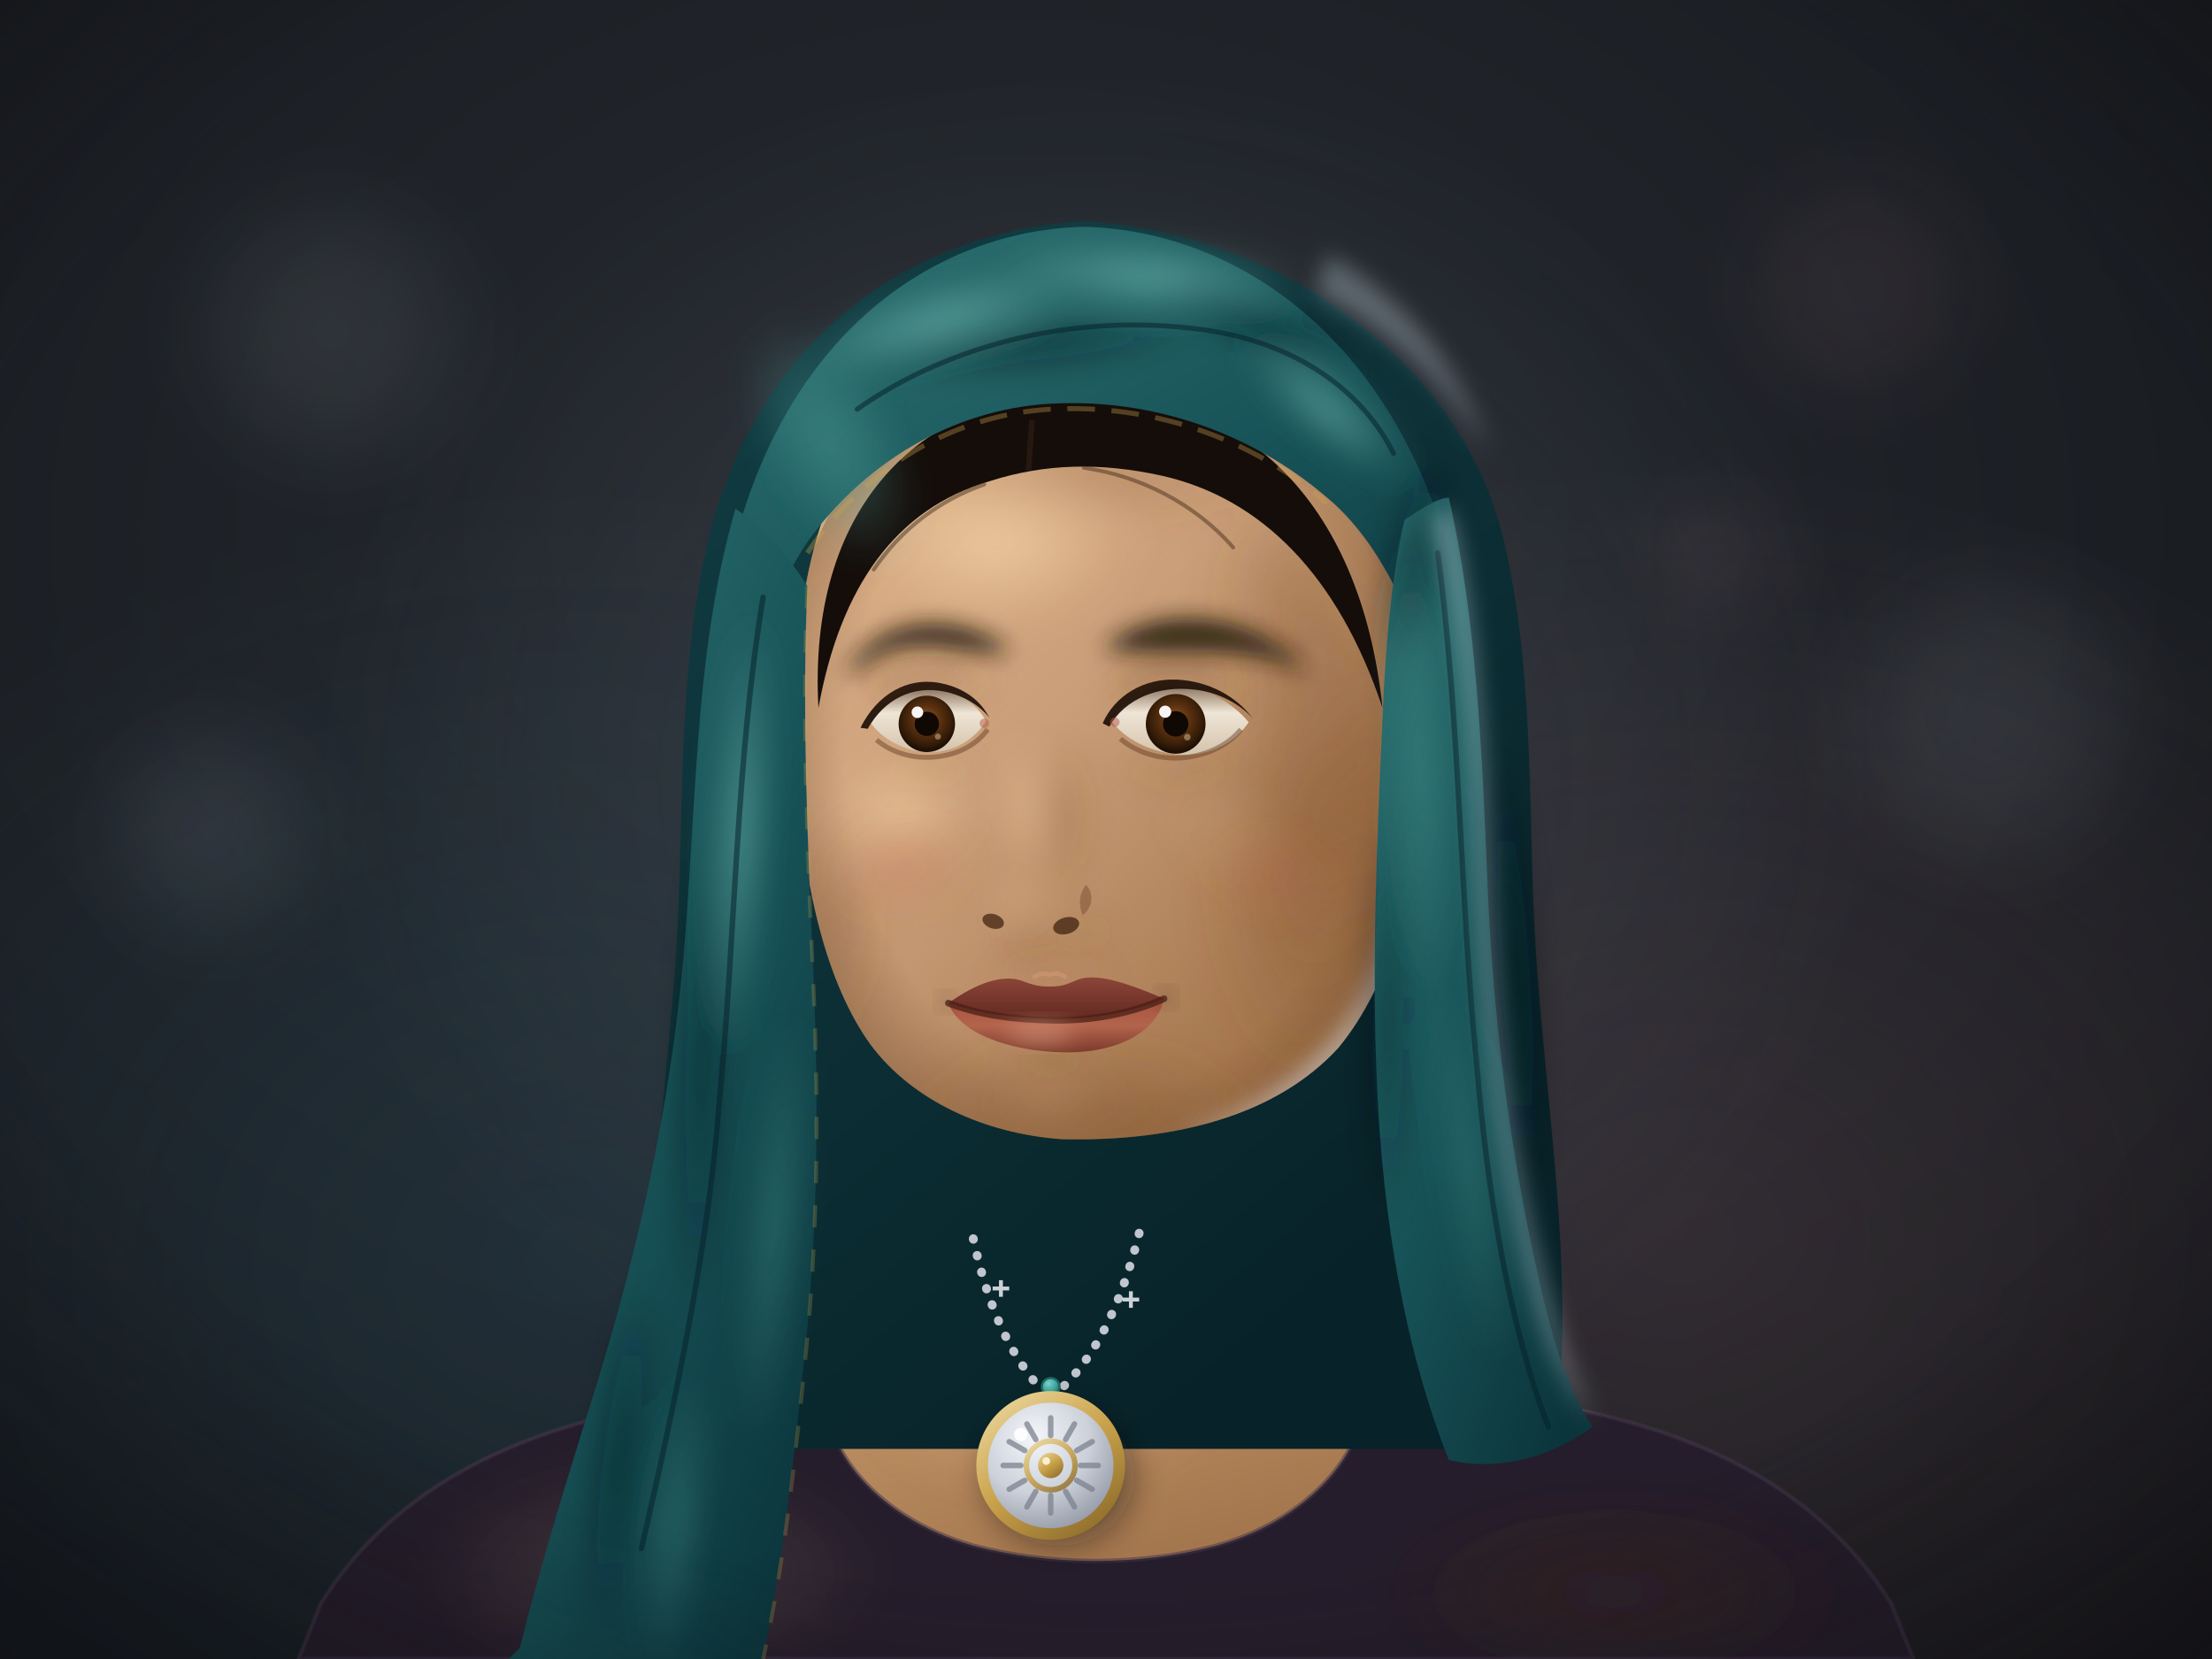
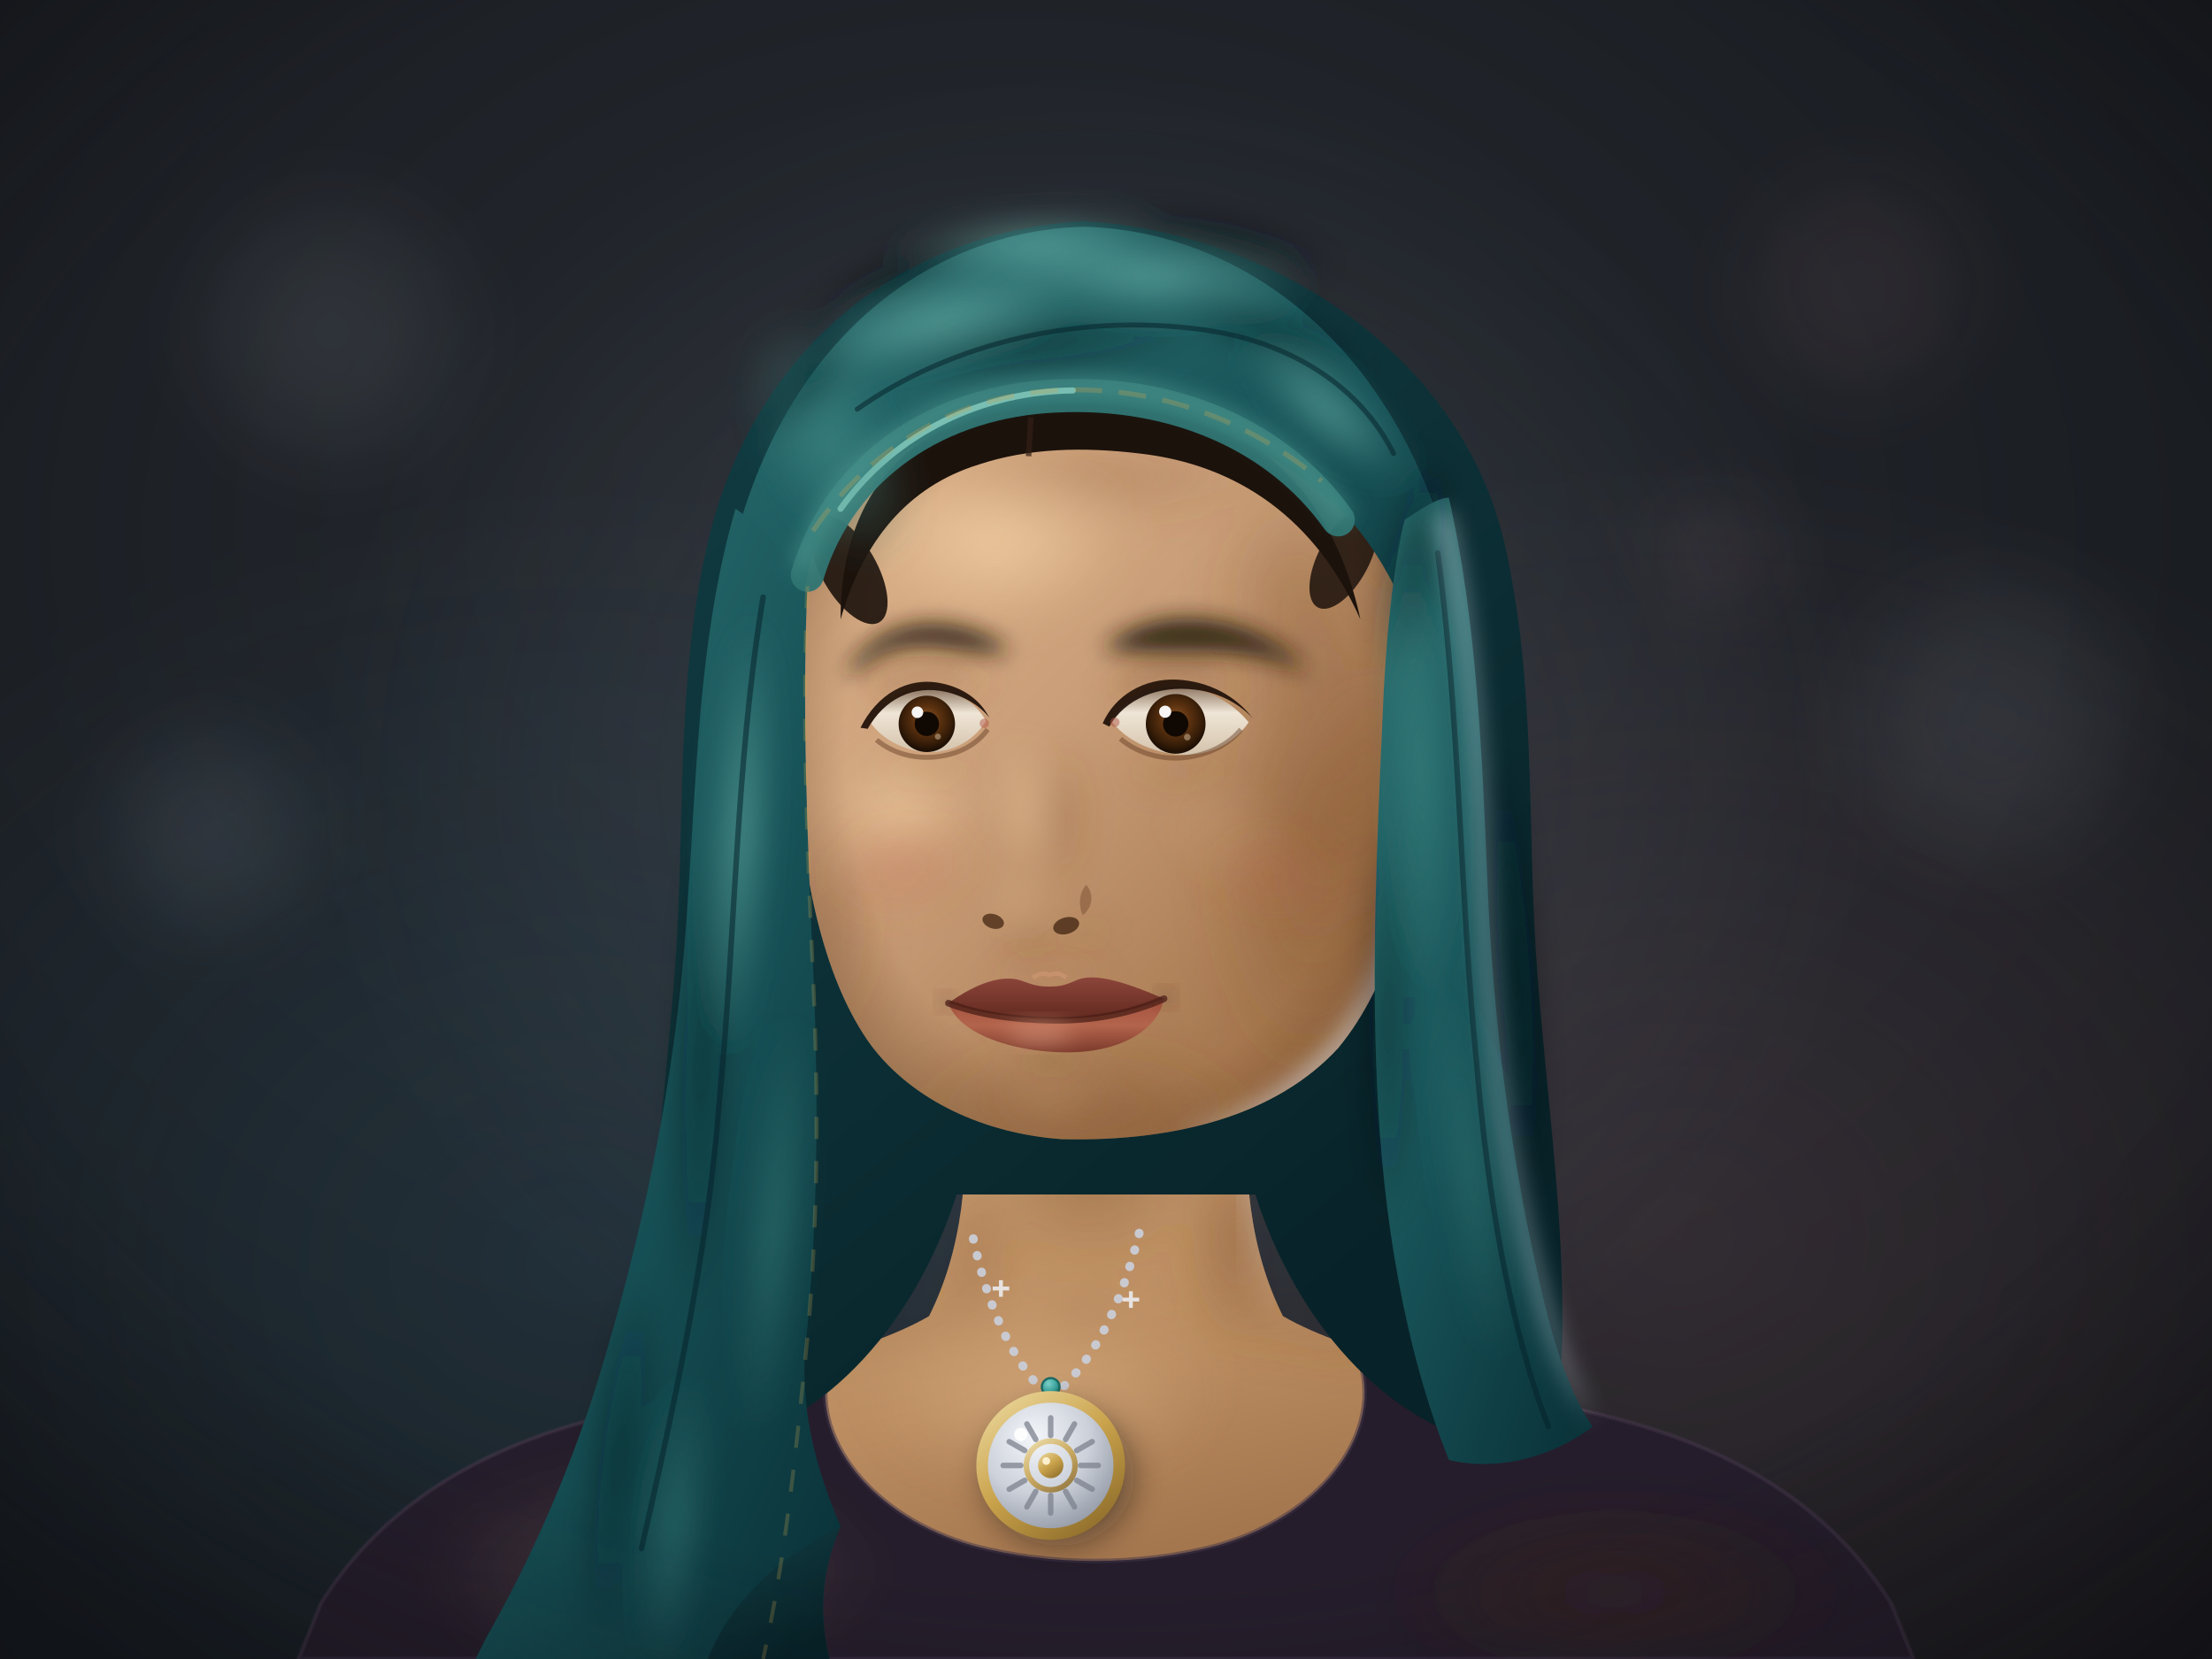
<svg xmlns="http://www.w3.org/2000/svg" viewBox="0 0 400 300" role="img" aria-label="ゆるやかにスカーフをまとい、太陽のメダルの長いチェーンを提げた女性の肖像画">
  <defs>
    <radialGradient id="p5-bg" cx="0.46" cy="0.32" r="0.9">
      <stop offset="0" stop-color="#272b32" />
      <stop offset="0.55" stop-color="#1b1e23" />
      <stop offset="1" stop-color="#121316" />
    </radialGradient>
    <radialGradient id="p5-halo" cx="0.5" cy="0.5" r="0.5">
      <stop offset="0" stop-color="#b4c2cf" stop-opacity="0.15" />
      <stop offset="0.55" stop-color="#96a6b2" stop-opacity="0.07" />
      <stop offset="1" stop-color="#96a6b2" stop-opacity="0" />
    </radialGradient>
    <radialGradient id="p5-aurb" cx="0.5" cy="0.5" r="0.5">
      <stop offset="0" stop-color="#5bcefa" stop-opacity="0.1" />
      <stop offset="1" stop-color="#5bcefa" stop-opacity="0" />
    </radialGradient>
    <radialGradient id="p5-aurp" cx="0.5" cy="0.5" r="0.5">
      <stop offset="0" stop-color="#f5a9b8" stop-opacity="0.11" />
      <stop offset="1" stop-color="#f5a9b8" stop-opacity="0" />
    </radialGradient>
    <radialGradient id="p5-bok" cx="0.5" cy="0.5" r="0.5">
      <stop offset="0" stop-color="#d8e4ee" stop-opacity="0.1" />
      <stop offset="0.7" stop-color="#d8e4ee" stop-opacity="0.05" />
      <stop offset="1" stop-color="#d8e4ee" stop-opacity="0" />
    </radialGradient>
    <radialGradient id="p5-bokp" cx="0.5" cy="0.5" r="0.5">
      <stop offset="0" stop-color="#f5a9b8" stop-opacity="0.08" />
      <stop offset="0.7" stop-color="#f5a9b8" stop-opacity="0.04" />
      <stop offset="1" stop-color="#f5a9b8" stop-opacity="0" />
    </radialGradient>
    <radialGradient id="p5-vig" cx="0.5" cy="0.44" r="0.72">
      <stop offset="0" stop-color="#0b0b0f" stop-opacity="0" />
      <stop offset="0.72" stop-color="#0b0b0f" stop-opacity="0" />
      <stop offset="1" stop-color="#0b0b0f" stop-opacity="0.4" />
    </radialGradient>
    <linearGradient id="p5-skin" x1="0.1" y1="0" x2="0.9" y2="1">
      <stop offset="0" stop-color="#e2b78e" />
      <stop offset="0.45" stop-color="#c99e78" />
      <stop offset="1" stop-color="#98693f" />
    </linearGradient>
    <linearGradient id="p5-skinT" x1="0.15" y1="0" x2="0.85" y2="1">
      <stop offset="0" stop-color="#d2a679" />
      <stop offset="0.5" stop-color="#ba8c60" />
      <stop offset="1" stop-color="#8a5c38" />
    </linearGradient>
    <radialGradient id="p5-sh" cx="0.5" cy="0.5" r="0.5">
      <stop offset="0" stop-color="#7a4a26" stop-opacity="0.5" />
      <stop offset="0.55" stop-color="#7a4a26" stop-opacity="0.26" />
      <stop offset="1" stop-color="#7a4a26" stop-opacity="0" />
    </radialGradient>
    <radialGradient id="p5-sh2" cx="0.5" cy="0.5" r="0.5">
      <stop offset="0" stop-color="#54301a" stop-opacity="0.55" />
      <stop offset="0.55" stop-color="#54301a" stop-opacity="0.28" />
      <stop offset="1" stop-color="#54301a" stop-opacity="0" />
    </radialGradient>
    <radialGradient id="p5-hi" cx="0.5" cy="0.5" r="0.5">
      <stop offset="0" stop-color="#ffdfb2" stop-opacity="0.6" />
      <stop offset="0.55" stop-color="#ffdfb2" stop-opacity="0.28" />
      <stop offset="1" stop-color="#ffdfb2" stop-opacity="0" />
    </radialGradient>
    <radialGradient id="p5-hi2" cx="0.5" cy="0.5" r="0.5">
      <stop offset="0" stop-color="#f6cf9e" stop-opacity="0.32" />
      <stop offset="0.6" stop-color="#f6cf9e" stop-opacity="0.15" />
      <stop offset="1" stop-color="#f6cf9e" stop-opacity="0" />
    </radialGradient>
    <radialGradient id="p5-blush" cx="0.5" cy="0.5" r="0.5">
      <stop offset="0" stop-color="#c25f43" stop-opacity="0.3" />
      <stop offset="0.6" stop-color="#c25f43" stop-opacity="0.15" />
      <stop offset="1" stop-color="#c25f43" stop-opacity="0" />
    </radialGradient>
    <radialGradient id="p5-ao" cx="0.5" cy="0.5" r="0.5">
      <stop offset="0" stop-color="#5f3a1e" stop-opacity="0" />
      <stop offset="0.78" stop-color="#5f3a1e" stop-opacity="0" />
      <stop offset="1" stop-color="#5f3a1e" stop-opacity="0.34" />
    </radialGradient>
    <linearGradient id="p5-scl" x1="0" y1="0" x2="0" y2="1">
      <stop offset="0" stop-color="#8d7660" />
      <stop offset="0.38" stop-color="#efe5d6" />
      <stop offset="1" stop-color="#d4c3ac" />
    </linearGradient>
    <radialGradient id="p5-iris" cx="0.5" cy="0.42" r="0.55">
      <stop offset="0" stop-color="#8d5525" />
      <stop offset="0.45" stop-color="#59300f" />
      <stop offset="0.8" stop-color="#361d08" />
      <stop offset="1" stop-color="#1d0f04" />
    </radialGradient>
    <linearGradient id="p5-lipU" x1="0" y1="0" x2="0" y2="1">
      <stop offset="0" stop-color="#8c453a" />
      <stop offset="1" stop-color="#62291f" />
    </linearGradient>
    <linearGradient id="p5-lipL" x1="0" y1="0" x2="0" y2="1">
      <stop offset="0" stop-color="#a5533f" />
      <stop offset="0.5" stop-color="#b3644c" />
      <stop offset="1" stop-color="#7c3a2b" />
    </linearGradient>
    <linearGradient id="p5-teal" x1="0.15" y1="0" x2="0.85" y2="1">
      <stop offset="0" stop-color="#2c6f70" />
      <stop offset="0.5" stop-color="#175358" />
      <stop offset="1" stop-color="#0b343b" />
    </linearGradient>
    <linearGradient id="p5-tealD" x1="0" y1="0" x2="0.6" y2="1">
      <stop offset="0" stop-color="#123f45" />
      <stop offset="1" stop-color="#072228" />
    </linearGradient>
    <radialGradient id="p5-thi" cx="0.5" cy="0.5" r="0.5">
      <stop offset="0" stop-color="#7fccbf" stop-opacity="0.6" />
      <stop offset="0.55" stop-color="#7fccbf" stop-opacity="0.28" />
      <stop offset="1" stop-color="#7fccbf" stop-opacity="0" />
    </radialGradient>
    <radialGradient id="p5-thi2" cx="0.5" cy="0.5" r="0.5">
      <stop offset="0" stop-color="#4c9c95" stop-opacity="0.5" />
      <stop offset="0.6" stop-color="#4c9c95" stop-opacity="0.22" />
      <stop offset="1" stop-color="#4c9c95" stop-opacity="0" />
    </radialGradient>
    <radialGradient id="p5-tsh" cx="0.5" cy="0.5" r="0.5">
      <stop offset="0" stop-color="#04181d" stop-opacity="0.6" />
      <stop offset="0.55" stop-color="#04181d" stop-opacity="0.3" />
      <stop offset="1" stop-color="#04181d" stop-opacity="0" />
    </radialGradient>
    <linearGradient id="p5-met" x1="0" y1="0" x2="0.85" y2="1">
      <stop offset="0" stop-color="#eef1f6" />
      <stop offset="0.5" stop-color="#c9cdd6" />
      <stop offset="1" stop-color="#8b8f99" />
    </linearGradient>
    <linearGradient id="p5-gold" x1="0" y1="0" x2="0.7" y2="1">
      <stop offset="0" stop-color="#eddaa0" />
      <stop offset="0.55" stop-color="#c9a24b" />
      <stop offset="1" stop-color="#96742f" />
    </linearGradient>
    <radialGradient id="p5-medal" cx="0.38" cy="0.3" r="0.8">
      <stop offset="0" stop-color="#f4f6fa" />
      <stop offset="0.5" stop-color="#ccd1da" />
      <stop offset="0.85" stop-color="#9aa0ac" />
      <stop offset="1" stop-color="#858b97" />
    </radialGradient>
    <radialGradient id="p5-tq" cx="0.38" cy="0.32" r="0.75">
      <stop offset="0" stop-color="#7fd4cd" />
      <stop offset="0.6" stop-color="#3aa8a0" />
      <stop offset="1" stop-color="#1f6a64" />
    </radialGradient>
    <filter id="p5-b2" x="-40%" y="-40%" width="180%" height="180%">
      <feGaussianBlur stdDeviation="2" />
    </filter>
    <filter id="p5-b3" x="-40%" y="-40%" width="180%" height="180%">
      <feGaussianBlur stdDeviation="3" />
    </filter>
    <filter id="p5-b4" x="-50%" y="-50%" width="200%" height="200%">
      <feGaussianBlur stdDeviation="4" />
    </filter>
    <filter id="p5-b6" x="-60%" y="-60%" width="220%" height="220%">
      <feGaussianBlur stdDeviation="6" />
    </filter>
    <clipPath id="p5-cf">
      <path d="M 192 206 C 178 205 165 199 157.5 189 C 149.5 178 145 160 144 138 C 143 118 145 98 154 82 C 164 65 181 56 200 55.5 C 221 56 238 65 247.5 81 C 256.5 96 259.5 116 258 138 C 256.5 160 251.5 178 242 189.5 C 231 201.5 213 206.5 192 206 Z" />
    </clipPath>
    <clipPath id="p5-ct">
      <path d="M 174 196 C 175.5 212 174 226 168 238 C 156 245 132 250 106 257 C 84 263 68 274 58 290 L 54 300 L 346 300 L 342 290 C 332 274 316 263 294 257 C 268 250 244 245 232 238 C 226 226 224.5 212 226 196 C 218 203 182 203 174 196 Z" />
    </clipPath>
  </defs>
  <rect width="400" height="300" fill="url(#p5-bg)" />
  <ellipse cx="104" cy="228" rx="170" ry="140" fill="url(#p5-aurb)" />
  <ellipse cx="304" cy="224" rx="170" ry="142" fill="url(#p5-aurp)" />
  <g filter="url(#p5-b6)">
    <circle cx="60" cy="60" r="28" fill="url(#p5-bok)" />
    <circle cx="336" cy="52" r="24" fill="url(#p5-bokp)" />
    <circle cx="360" cy="130" r="30" fill="url(#p5-bok)" />
    <circle cx="38" cy="150" r="22" fill="url(#p5-bok)" />
    <circle cx="310" cy="100" r="13" fill="url(#p5-bokp)" />
  </g>
  <ellipse cx="198" cy="140" rx="140" ry="128" fill="url(#p5-halo)" />
  <g>
    <path d="M 174 196 C 175.5 212 174 226 168 238 C 156 245 132 250 106 257 C 84 263 68 274 58 290 L 54 300 L 346 300 L 342 290 C 332 274 316 263 294 257 C 268 250 244 245 232 238 C 226 226 224.5 212 226 196 C 218 203 182 203 174 196 Z" fill="url(#p5-skinT)" />
    <g clip-path="url(#p5-ct)">
      <g filter="url(#p5-b4)">
        <ellipse cx="198" cy="205" rx="27" ry="12" fill="url(#p5-sh2)" opacity="0.8" />
        <ellipse cx="197" cy="218" rx="21" ry="11" fill="url(#p5-sh)" opacity="0.6" />
        <ellipse cx="224" cy="224" rx="10" ry="20" fill="url(#p5-sh)" />
        <ellipse cx="176" cy="226" rx="8" ry="18" fill="url(#p5-sh)" opacity="0.6" />
        <ellipse cx="188" cy="252" rx="32" ry="17" fill="url(#p5-hi2)" />
        <ellipse cx="160" cy="241" rx="20" ry="3.2" fill="url(#p5-sh)" opacity="0.7" transform="rotate(-8 160 241)" />
        <ellipse cx="238" cy="241" rx="20" ry="3.2" fill="url(#p5-sh)" opacity="0.7" transform="rotate(8 238 241)" />
        <ellipse cx="196" cy="238" rx="6" ry="4" fill="url(#p5-sh)" opacity="0.55" />
      </g>
      <g filter="url(#p5-b3)">
        <path d="M 226 200 C 225.3 214 226.5 226 231.5 237 C 229.3 227 228.4 213 229.2 200 Z" fill="#dfeaf2" opacity="0.5" />
      </g>
    </g>
    <path d="M 54 300 L 58 290 C 68 274 84 263 106 257 C 122 252.6 138 249.6 150 246.6 C 146 260 158 274.5 176 279.5 C 190 283.2 206 283.2 220 279.5 C 238 274.5 250 260 246 246.6 C 258 249.6 278 252.6 294 257 C 316 263 332 274 342 290 L 346 300 Z" fill="#251d2b" />
    <path d="M 54 300 L 58 290 C 68 274 84 263 106 257 C 122 252.6 138 249.6 150 246.6 C 146 260 158 274.5 176 279.5 C 190 283.2 206 283.2 220 279.5 C 238 274.5 250 260 246 246.6 C 258 249.6 278 252.6 294 257 C 316 263 332 274 342 290 L 346 300 Z" fill="none" stroke="#403349" stroke-width="0.8" opacity="0.5" />
    <g filter="url(#p5-b4)">
      <ellipse cx="118" cy="284" rx="42" ry="20" fill="url(#p5-hi2)" opacity="0.45" />
      <ellipse cx="292" cy="288" rx="44" ry="20" fill="url(#p5-sh2)" opacity="0.4" />
    </g>
  </g>
-   <path d="M 196 40 C 162 42 136 64 128 98 C 122 124 124 150 122 176 C 120 202 116 228 118 252 C 119 259 122 263 128 262 L 272 262 C 278 263 281 259 282 252 C 284 228 280 202 278 176 C 276 150 278 124 272 98 C 264 64 230 42 196 40 Z" fill="url(#p5-tealD)" />
+   <path d="M 196 40 C 162 42 136 64 128 98 C 122 124 124 150 122 176 C 120 202 116 228 118 252 C 119 259 122 263 128 262 C 150 258 166 238 173 216 L 227 216 C 234 238 250 258 272 262 C 278 263 281 259 282 252 C 284 228 280 202 278 176 C 276 150 278 124 272 98 C 264 64 230 42 196 40 Z" fill="url(#p5-tealD)" />
  <g>
    <path d="M 192 206 C 178 205 165 199 157.5 189 C 149.5 178 145 160 144 138 C 143 118 145 98 154 82 C 164 65 181 56 200 55.5 C 221 56 238 65 247.5 81 C 256.5 96 259.5 116 258 138 C 256.5 160 251.5 178 242 189.5 C 231 201.5 213 206.5 192 206 Z" fill="url(#p5-skin)" />
    <g clip-path="url(#p5-cf)">
      <ellipse cx="200" cy="136" rx="60" ry="78" fill="url(#p5-ao)" />
      <g filter="url(#p5-b4)">
        <ellipse cx="240" cy="148" rx="22" ry="48" fill="url(#p5-sh)" transform="rotate(7 240 148)" />
        <ellipse cx="234" cy="108" rx="15" ry="22" fill="url(#p5-sh)" opacity="0.6" />
        <ellipse cx="196" cy="200" rx="32" ry="12" fill="url(#p5-sh)" opacity="0.85" />
        <ellipse cx="150" cy="168" rx="9" ry="22" fill="url(#p5-sh)" opacity="0.5" />
        <ellipse cx="198" cy="86" rx="36" ry="8" fill="url(#p5-sh)" opacity="0.6" />
        <ellipse cx="251" cy="140" rx="8" ry="38" fill="url(#p5-sh)" opacity="0.55" />
        <ellipse cx="180" cy="98" rx="24" ry="15" fill="url(#p5-hi)" />
        <ellipse cx="163" cy="146" rx="13" ry="10" fill="url(#p5-hi)" transform="rotate(-14 163 146)" />
        <ellipse cx="190" cy="196" rx="8" ry="5" fill="url(#p5-hi2)" />
        <ellipse cx="168" cy="118" rx="9" ry="4.6" fill="url(#p5-hi2)" transform="rotate(-8 168 118)" />
        <ellipse cx="222" cy="150" rx="9" ry="6" fill="url(#p5-hi2)" opacity="0.5" transform="rotate(12 222 150)" />
      </g>
      <g filter="url(#p5-b4)">
        <ellipse cx="163" cy="157" rx="14" ry="8.5" fill="url(#p5-blush)" transform="rotate(-10 163 157)" />
        <ellipse cx="230" cy="158" rx="12" ry="7.5" fill="url(#p5-blush)" opacity="0.8" transform="rotate(10 230 158)" />
      </g>
      <g filter="url(#p5-b2)">
        <path d="M 255 122 C 256.5 148 252.5 172 243 185.5 C 235 195.5 224 202.5 213 205 C 226 205.5 238 199 246.5 188.5 C 256 176.5 260 152 258.8 124 Z" fill="#e6eefb" opacity="0.5" />
      </g>
    </g>
    <g>
      <g filter="url(#p5-b3)">
        <ellipse cx="168" cy="123.5" rx="13" ry="5" fill="url(#p5-sh)" opacity="0.45" />
        <ellipse cx="213" cy="123.5" rx="14" ry="5.2" fill="url(#p5-sh)" opacity="0.55" />
        <ellipse cx="168" cy="139.5" rx="10" ry="3.2" fill="url(#p5-sh)" opacity="0.3" />
        <ellipse cx="213" cy="139.5" rx="11" ry="3.4" fill="url(#p5-sh)" opacity="0.35" />
      </g>
      <g>
        <path d="M 157.5 130.8 C 160.5 126 165.5 123.8 170.5 124.8 C 174 125.6 176.8 127.6 178.3 130.4 C 175.8 134.4 171.2 136.6 166.4 135.9 C 162.6 135.3 159.4 133.4 157.5 130.8 Z" fill="url(#p5-scl)" />
        <g clip-path="url(#p5-cf)">
          <circle cx="167.6" cy="130.9" r="5.1" fill="url(#p5-iris)" />
        </g>
        <circle cx="167.6" cy="130.9" r="2.2" fill="#100802" />
        <circle cx="165.9" cy="128.8" r="1.05" fill="#ffffff" opacity="0.95" />
        <circle cx="169.6" cy="133.2" r="0.55" fill="#ffe9c4" opacity="0.4" />
        <path d="M 155.6 131.6 C 158.6 125.6 164 122.4 169.9 123.5 C 174.2 124.3 177.3 126.6 178.9 129.8 C 177.5 127.9 174.6 125.9 171 125.1 C 165.2 123.8 159.9 126.4 156.9 131.8 Z" fill="#1d0f08" opacity="0.92" />
        <path d="M 158.5 133.8 C 161.6 136.4 166 137.5 170.4 136.7 C 173.9 136.1 176.8 134.4 178.6 131.9" fill="none" stroke="#5f3820" stroke-width="0.9" opacity="0.45" />
        <circle cx="178" cy="130.8" r="0.85" fill="#b25848" opacity="0.5" />
        <path d="M 158.6 125.4 C 162.6 121 168.4 119.6 174.3 121.4" fill="none" stroke="#7c4a28" stroke-width="1.1" opacity="0.45" filter="url(#p5-b2)" />
      </g>
      <g>
        <path d="M 201 130.4 C 203 126.4 208 123.8 213.5 124.2 C 218.5 124.6 222.8 127 225.8 130.6 C 223 134.8 218 137 212.6 136.4 C 207.6 135.8 203.4 133.6 201 130.4 Z" fill="url(#p5-scl)" />
        <g clip-path="url(#p5-cf)">
          <circle cx="212.6" cy="130.9" r="5.4" fill="url(#p5-iris)" />
        </g>
        <circle cx="212.6" cy="130.9" r="2.3" fill="#100802" />
        <circle cx="210.7" cy="128.7" r="1.1" fill="#ffffff" opacity="0.95" />
        <circle cx="214.7" cy="133.3" r="0.6" fill="#ffe9c4" opacity="0.4" />
        <path d="M 199.4 130.8 C 201.6 125.8 206.8 122.6 212.9 122.9 C 218.6 123.2 223.6 125.9 226.6 130 C 224.6 127.6 220.6 125.2 216 124.7 C 209.4 123.9 203.4 126.4 200.6 131.4 Z" fill="#1d0f08" opacity="0.92" />
        <path d="M 202.6 133.6 C 205.8 136.3 210.4 137.6 215 136.9 C 218.9 136.3 222.3 134.5 224.4 131.9" fill="none" stroke="#5f3820" stroke-width="0.9" opacity="0.45" />
        <circle cx="201.6" cy="130.6" r="0.85" fill="#b25848" opacity="0.5" />
        <path d="M 202.6 124.6 C 206.6 120.6 212.6 119.2 218.9 120.8" fill="none" stroke="#7c4a28" stroke-width="1.1" opacity="0.45" filter="url(#p5-b2)" />
      </g>
      <g filter="url(#p5-b2)">
        <path d="M 153.5 121 C 157.5 114 165.5 111.4 174 113.4 C 177.6 114.3 180.6 115.8 182.6 117.8 C 180.4 118.4 176.6 118 172 117.3 C 164.2 116.1 158.2 117.6 154.2 122.4 Z" fill="#2c1a10" opacity="0.9" />
        <path d="M 199.5 117.4 C 202.5 114.6 206.5 112.6 211.5 112 C 219.5 111.2 227.5 113.4 233.5 118.4 C 234.8 119.5 235.8 120.6 236.5 121.8 C 231.5 119.2 225 117.9 218 118 C 211 118.1 204.5 118 199.5 117.4 Z" fill="#2c1a10" opacity="0.9" />
      </g>
    </g>
    <g>
      <g filter="url(#p5-b3)">
        <ellipse cx="192.5" cy="148" rx="3.8" ry="14" fill="url(#p5-sh)" opacity="0.6" transform="rotate(3 192.5 148)" />
        <ellipse cx="184.8" cy="146" rx="2.6" ry="13" fill="url(#p5-hi)" opacity="0.85" transform="rotate(-3 184.8 146)" />
        <ellipse cx="184.2" cy="162.5" rx="3.8" ry="3" fill="url(#p5-hi)" opacity="0.7" />
        <ellipse cx="186.5" cy="170.5" rx="6" ry="2.5" fill="url(#p5-sh2)" opacity="0.55" />
        <ellipse cx="196.5" cy="169" rx="4.6" ry="2.2" fill="url(#p5-sh)" opacity="0.5" transform="rotate(-12 196.5 169)" />
      </g>
      <path d="M 195.8 165.5 C 197.6 164.1 197.9 161.6 196.4 160 C 195.2 161.4 194.9 163.5 195.8 165.5 Z" fill="#5f341a" opacity="0.35" />
      <ellipse cx="179.6" cy="166.6" rx="2" ry="1.3" fill="#3a1e0c" opacity="0.7" transform="rotate(18 179.6 166.6)" />
      <ellipse cx="192.8" cy="167.4" rx="2.4" ry="1.5" fill="#3a1e0c" opacity="0.72" transform="rotate(-16 192.8 167.4)" />
    </g>
    <g>
      <g filter="url(#p5-b3)">
        <ellipse cx="190" cy="176" rx="12" ry="4.2" fill="url(#p5-blush)" opacity="0.4" />
        <ellipse cx="190" cy="192" rx="7.5" ry="3" fill="url(#p5-sh2)" opacity="0.55" />
      </g>
      <path d="M 171.5 181.4 C 176.5 177.8 181.2 176.2 184.6 177.3 C 186.8 178.1 187.7 178.4 189.8 178.4 C 191.9 178.4 192.7 178.1 194.8 177.2 C 197.8 176 202.6 177.2 210.5 180.6 C 204.5 183.2 197.5 184.4 190.4 184.3 C 183.3 184.2 177 183.3 171.5 181.4 Z" fill="url(#p5-lipU)" />
      <path d="M 171.5 181.4 C 177 183.3 183.3 184.2 190.4 184.3 C 197.5 184.4 204.5 183.2 210.5 180.6 C 209.3 186.4 202.4 190.4 192.6 190.3 C 182.9 190.2 173.4 186.9 171.5 181.4 Z" fill="url(#p5-lipL)" />
      <path d="M 171.5 181.4 C 177 183.5 183.3 184.4 190.4 184.5 C 197.5 184.6 204.5 183.3 210.5 180.6" fill="none" stroke="#4a1d16" stroke-width="1.2" stroke-linecap="round" opacity="0.75" />
      <ellipse cx="188" cy="186.8" rx="6" ry="2.1" fill="#e0a184" opacity="0.5" filter="url(#p5-b2)" />
      <path d="M 186.8 176.8 C 187.8 176 188.7 175.9 189.8 176.3 C 190.9 175.9 191.8 176 192.8 176.8" fill="none" stroke="#d59a78" stroke-width="0.8" opacity="0.5" />
      <circle cx="171" cy="181.2" r="1.3" fill="#4a1f14" opacity="0.45" filter="url(#p5-b2)" />
      <circle cx="210.9" cy="180.4" r="1.4" fill="#4a1f14" opacity="0.5" filter="url(#p5-b2)" />
    </g>
    <g>
-       <path d="M 148 128 C 146 92 166 72 194 71 C 224 70 246 90 250 128 C 242 104 228 90 210 86 C 199 83.6 189 83.8 179 87 C 162 92 152 106 148 128 Z" fill="#150d0a" />
-       <path d="M 186 85 L 186.6 76" stroke="#2e1d14" stroke-width="1" opacity="0.7" />
-       <g fill="none" stroke="#4a3020" stroke-width="0.7" stroke-linecap="round" opacity="0.5">
-         <path d="M 178 87.6 C 170 90.4 163 95.6 158 103" />
-         <path d="M 196 84.6 C 206 86 216 91 223 99" />
-       </g>
+       <path d="M 152 112 C 152 86 168 73 194 72 C 220 71 240 84 246 112 C 238 94 224 84 206 82 C 196 80.8 186 81 177 84 C 164 88 156 98 152 112 Z" fill="#1c120c" />
+       <path d="M 186 82.5 L 186.4 75.5" stroke="#332015" stroke-width="1" opacity="0.7" />
+       <ellipse cx="153.5" cy="103" rx="5" ry="11" fill="#1c120c" opacity="0.9" transform="rotate(-30 153.5 103)" />
+       <ellipse cx="243" cy="101" rx="4.6" ry="10" fill="#1c120c" opacity="0.85" transform="rotate(28 243 101)" />
    </g>
  </g>
  <g>
    <path d="M 130 152 C 122 78 158 42 196 41 C 234 42 272 78 266 152 C 260 120 252 100 240 90 C 226 78 208 72 190 73 C 172 74 156 84 146 98 C 138 110 133 128 130 152 Z" fill="url(#p5-teal)" />
-     <path d="M 133 92 C 126 116 126 142 124 168 C 122 196 116 224 108 250 C 103 266 98 282 94 298 L 92 300 L 138 300 C 142 280 144 260 146 240 C 148 218 148 196 147 174 C 146 152 145 128 146 106 C 141 98 136 94 133 92 Z" fill="url(#p5-teal)" />
+     <path d="M 133 92 C 126 116 126 142 124 168 C 122 196 116 224 108 250 C 103 266 96 282 88 296 L 86 300 L 150 300 C 148 292 148.5 284 152 276 C 146 262 144.5 251 146 240 C 148 218 148 196 147 174 C 146 152 145 128 146 106 C 141 98 136 94 133 92 Z" fill="url(#p5-teal)" />
+     <path d="M 152 276 C 148.5 284 148 292 150 300 L 128 300 C 132 290 140 282 152 276 Z" fill="url(#p5-tealD)" />
    <path d="M 254 94 C 252 102 250.5 116 250 130 C 249 152 248 174 249 196 C 250 220 254 244 262 264 C 270 266 280 264 288 258 C 284 252 281 244 278 230 C 273 208 270 184 269 160 C 268 136 267 112 262 90 C 260 90 257 92 254 94 Z" fill="url(#p5-teal)" />
+     <path d="M 146 104 C 152 84 170 72.5 191 71.6 C 212 70.6 231 78.5 242 94" fill="none" stroke="#2f7371" stroke-width="6" stroke-linecap="round" opacity="0.95" />
+     <path d="M 145 102 C 152 82 170 70.5 191 69.6 C 212 68.6 232 77 243 93" fill="none" stroke="#5aa89f" stroke-width="2.2" stroke-linecap="round" opacity="0.75" filter="url(#p5-b2)" />
+     <path d="M 152 92 C 162 78 178 70.8 194 70.6" fill="none" stroke="#8fd4c6" stroke-width="1.1" stroke-linecap="round" opacity="0.75" />
    <g filter="url(#p5-b3)">
      <ellipse cx="170" cy="58" rx="26" ry="6" fill="url(#p5-thi)" transform="rotate(-16 170 58)" />
      <ellipse cx="208" cy="50" rx="28" ry="6" fill="url(#p5-thi)" transform="rotate(4 208 50)" />
      <ellipse cx="240" cy="74" rx="18" ry="5.5" fill="url(#p5-thi)" transform="rotate(40 240 74)" />
      <ellipse cx="150" cy="80" rx="12" ry="24" fill="url(#p5-thi2)" transform="rotate(-28 150 80)" />
      <ellipse cx="188" cy="62" rx="30" ry="4.6" fill="url(#p5-tsh)" transform="rotate(-6 188 62)" />
      <ellipse cx="230" cy="60" rx="20" ry="4.6" fill="url(#p5-tsh)" transform="rotate(24 230 60)" />
      <ellipse cx="256" cy="102" rx="6" ry="22" fill="url(#p5-tsh)" transform="rotate(10 256 102)" />
+       <ellipse cx="163" cy="50" rx="20" ry="4.6" fill="url(#p5-tsh)" transform="rotate(-26 163 50)" />
+       <ellipse cx="222" cy="44" rx="22" ry="4.4" fill="url(#p5-tsh)" transform="rotate(12 222 44)" />
+       <ellipse cx="186" cy="44" rx="24" ry="5" fill="url(#p5-thi)" transform="rotate(-4 186 44)" />
+       <ellipse cx="146" cy="70" rx="14" ry="4.6" fill="url(#p5-tsh)" transform="rotate(-50 146 70)" />
      <ellipse cx="134" cy="150" rx="4.6" ry="40" fill="url(#p5-thi)" transform="rotate(3 134 150)" />
      <ellipse cx="140" cy="222" rx="4.2" ry="40" fill="url(#p5-thi2)" transform="rotate(5 140 222)" />
      <ellipse cx="127" cy="192" rx="4.4" ry="46" fill="url(#p5-tsh)" transform="rotate(2 127 192)" />
      <ellipse cx="112" cy="264" rx="4.4" ry="34" fill="url(#p5-tsh)" transform="rotate(7 112 264)" />
      <ellipse cx="122" cy="276" rx="4" ry="28" fill="url(#p5-thi2)" transform="rotate(6 122 276)" />
      <ellipse cx="257" cy="140" rx="4.6" ry="42" fill="url(#p5-thi2)" transform="rotate(-3 257 140)" />
      <ellipse cx="266" cy="212" rx="4.2" ry="36" fill="url(#p5-thi2)" opacity="0.8" transform="rotate(-8 266 212)" />
      <ellipse cx="251" cy="184" rx="4.2" ry="40" fill="url(#p5-tsh)" />
      <ellipse cx="274" cy="176" rx="4" ry="44" fill="url(#p5-tsh)" transform="rotate(-4 274 176)" />
    </g>
    <g fill="none" stroke="#062329" stroke-linecap="round" opacity="0.55">
      <path d="M 138 108 C 133 138 133 170 130 200 C 128 226 122 254 116 280" stroke-width="1" />
      <path d="M 260 100 C 264 130 264 162 267 192 C 269 216 273 240 280 258" stroke-width="1" />
      <path d="M 155 74 C 172 62 196 56 220 60 C 234 62.5 246 70 252 82" stroke-width="0.9" />
    </g>
    <g filter="url(#p5-b2)">
      <path d="M 262 92 C 267.5 114 268.6 140 269.6 164 C 270.6 188 273.5 210 278.5 229 C 281.5 241 284.5 250 288 257 C 283 251 279.5 242 276.5 230 C 271.5 210 268.6 188 267.6 164 C 266.6 140 265.5 114 259.5 94 Z" fill="#cfe0ea" opacity="0.5" />
-       <path d="M 240 46 C 254 54 264 66 269 82 C 262 70 252 60 238 53 Z" fill="#bfd4e0" opacity="0.35" />
-     </g>
-     <path d="M 146 100 C 156 85 172 75 190 74 C 208 73 226 79 240 91" fill="none" stroke="#c9a24b" stroke-width="0.9" opacity="0.35" stroke-dasharray="5 3" />
+     </g>
+     <path d="M 147 96 C 158 80 174 71.5 191 70.6 C 209 69.6 226 76 239 87" fill="none" stroke="#c9a24b" stroke-width="0.9" opacity="0.28" stroke-dasharray="5 3" />
    <path d="M 146 106 C 145 130 146 154 147 176 C 148 198 148 220 146 242 C 144 262 142 282 138 300" fill="none" stroke="#c9a24b" stroke-width="0.7" opacity="0.25" stroke-dasharray="4 4" />
  </g>
  <g>
    <path d="M 176 224 C 179 238 183.5 246 188.5 251.5" fill="none" stroke="#c9cdd6" stroke-width="1.6" stroke-linecap="round" stroke-dasharray="0.1 3" opacity="0.95" />
    <path d="M 206 223 C 202.5 237 197.5 246 191.5 251.5" fill="none" stroke="#c9cdd6" stroke-width="1.6" stroke-linecap="round" stroke-dasharray="0.1 3" opacity="0.95" />
    <g stroke="#eef1f6" stroke-width="0.7" opacity="0.85">
      <path d="M 179.5 233 L 182.5 233 M 181 231.5 L 181 234.5" />
      <path d="M 203 235 L 206 235 M 204.5 233.5 L 204.5 236.5" />
    </g>
    <circle cx="190" cy="250.8" r="1.6" fill="url(#p5-tq)" stroke="#1f6a64" stroke-width="0.4" />
    <ellipse cx="191.5" cy="267" rx="13.5" ry="12.5" fill="#0e0c10" opacity="0.45" filter="url(#p5-b3)" />
    <circle cx="190" cy="265" r="12.4" fill="url(#p5-medal)" />
    <circle cx="190" cy="265" r="12.4" fill="none" stroke="url(#p5-gold)" stroke-width="2.1" />
    <g stroke="#7c828e" stroke-width="1" stroke-linecap="round" opacity="0.75">
      <path d="M 190 259.6 L 190 256.4" />
      <path d="M 192.7 260.3 L 194.3 257.5" />
      <path d="M 194.7 262.3 L 197.5 260.7" />
      <path d="M 195.4 265 L 198.6 265" />
      <path d="M 194.7 267.7 L 197.5 269.3" />
      <path d="M 192.7 269.7 L 194.3 272.5" />
      <path d="M 190 270.4 L 190 273.6" />
      <path d="M 187.3 269.7 L 185.7 272.5" />
      <path d="M 185.3 267.7 L 182.5 269.3" />
      <path d="M 184.6 265 L 181.4 265" />
      <path d="M 185.3 262.3 L 182.5 260.7" />
      <path d="M 187.3 260.3 L 185.7 257.5" />
    </g>
    <circle cx="190" cy="265" r="4.4" fill="none" stroke="url(#p5-gold)" stroke-width="1" opacity="0.85" />
    <circle cx="190" cy="265" r="2.3" fill="url(#p5-gold)" />
    <circle cx="189.2" cy="264.2" r="0.7" fill="#fff6d8" opacity="0.9" />
    <circle cx="184.6" cy="259.4" r="1.2" fill="#ffffff" opacity="0.9" />
  </g>
  <rect width="400" height="300" fill="url(#p5-vig)" />
</svg>
